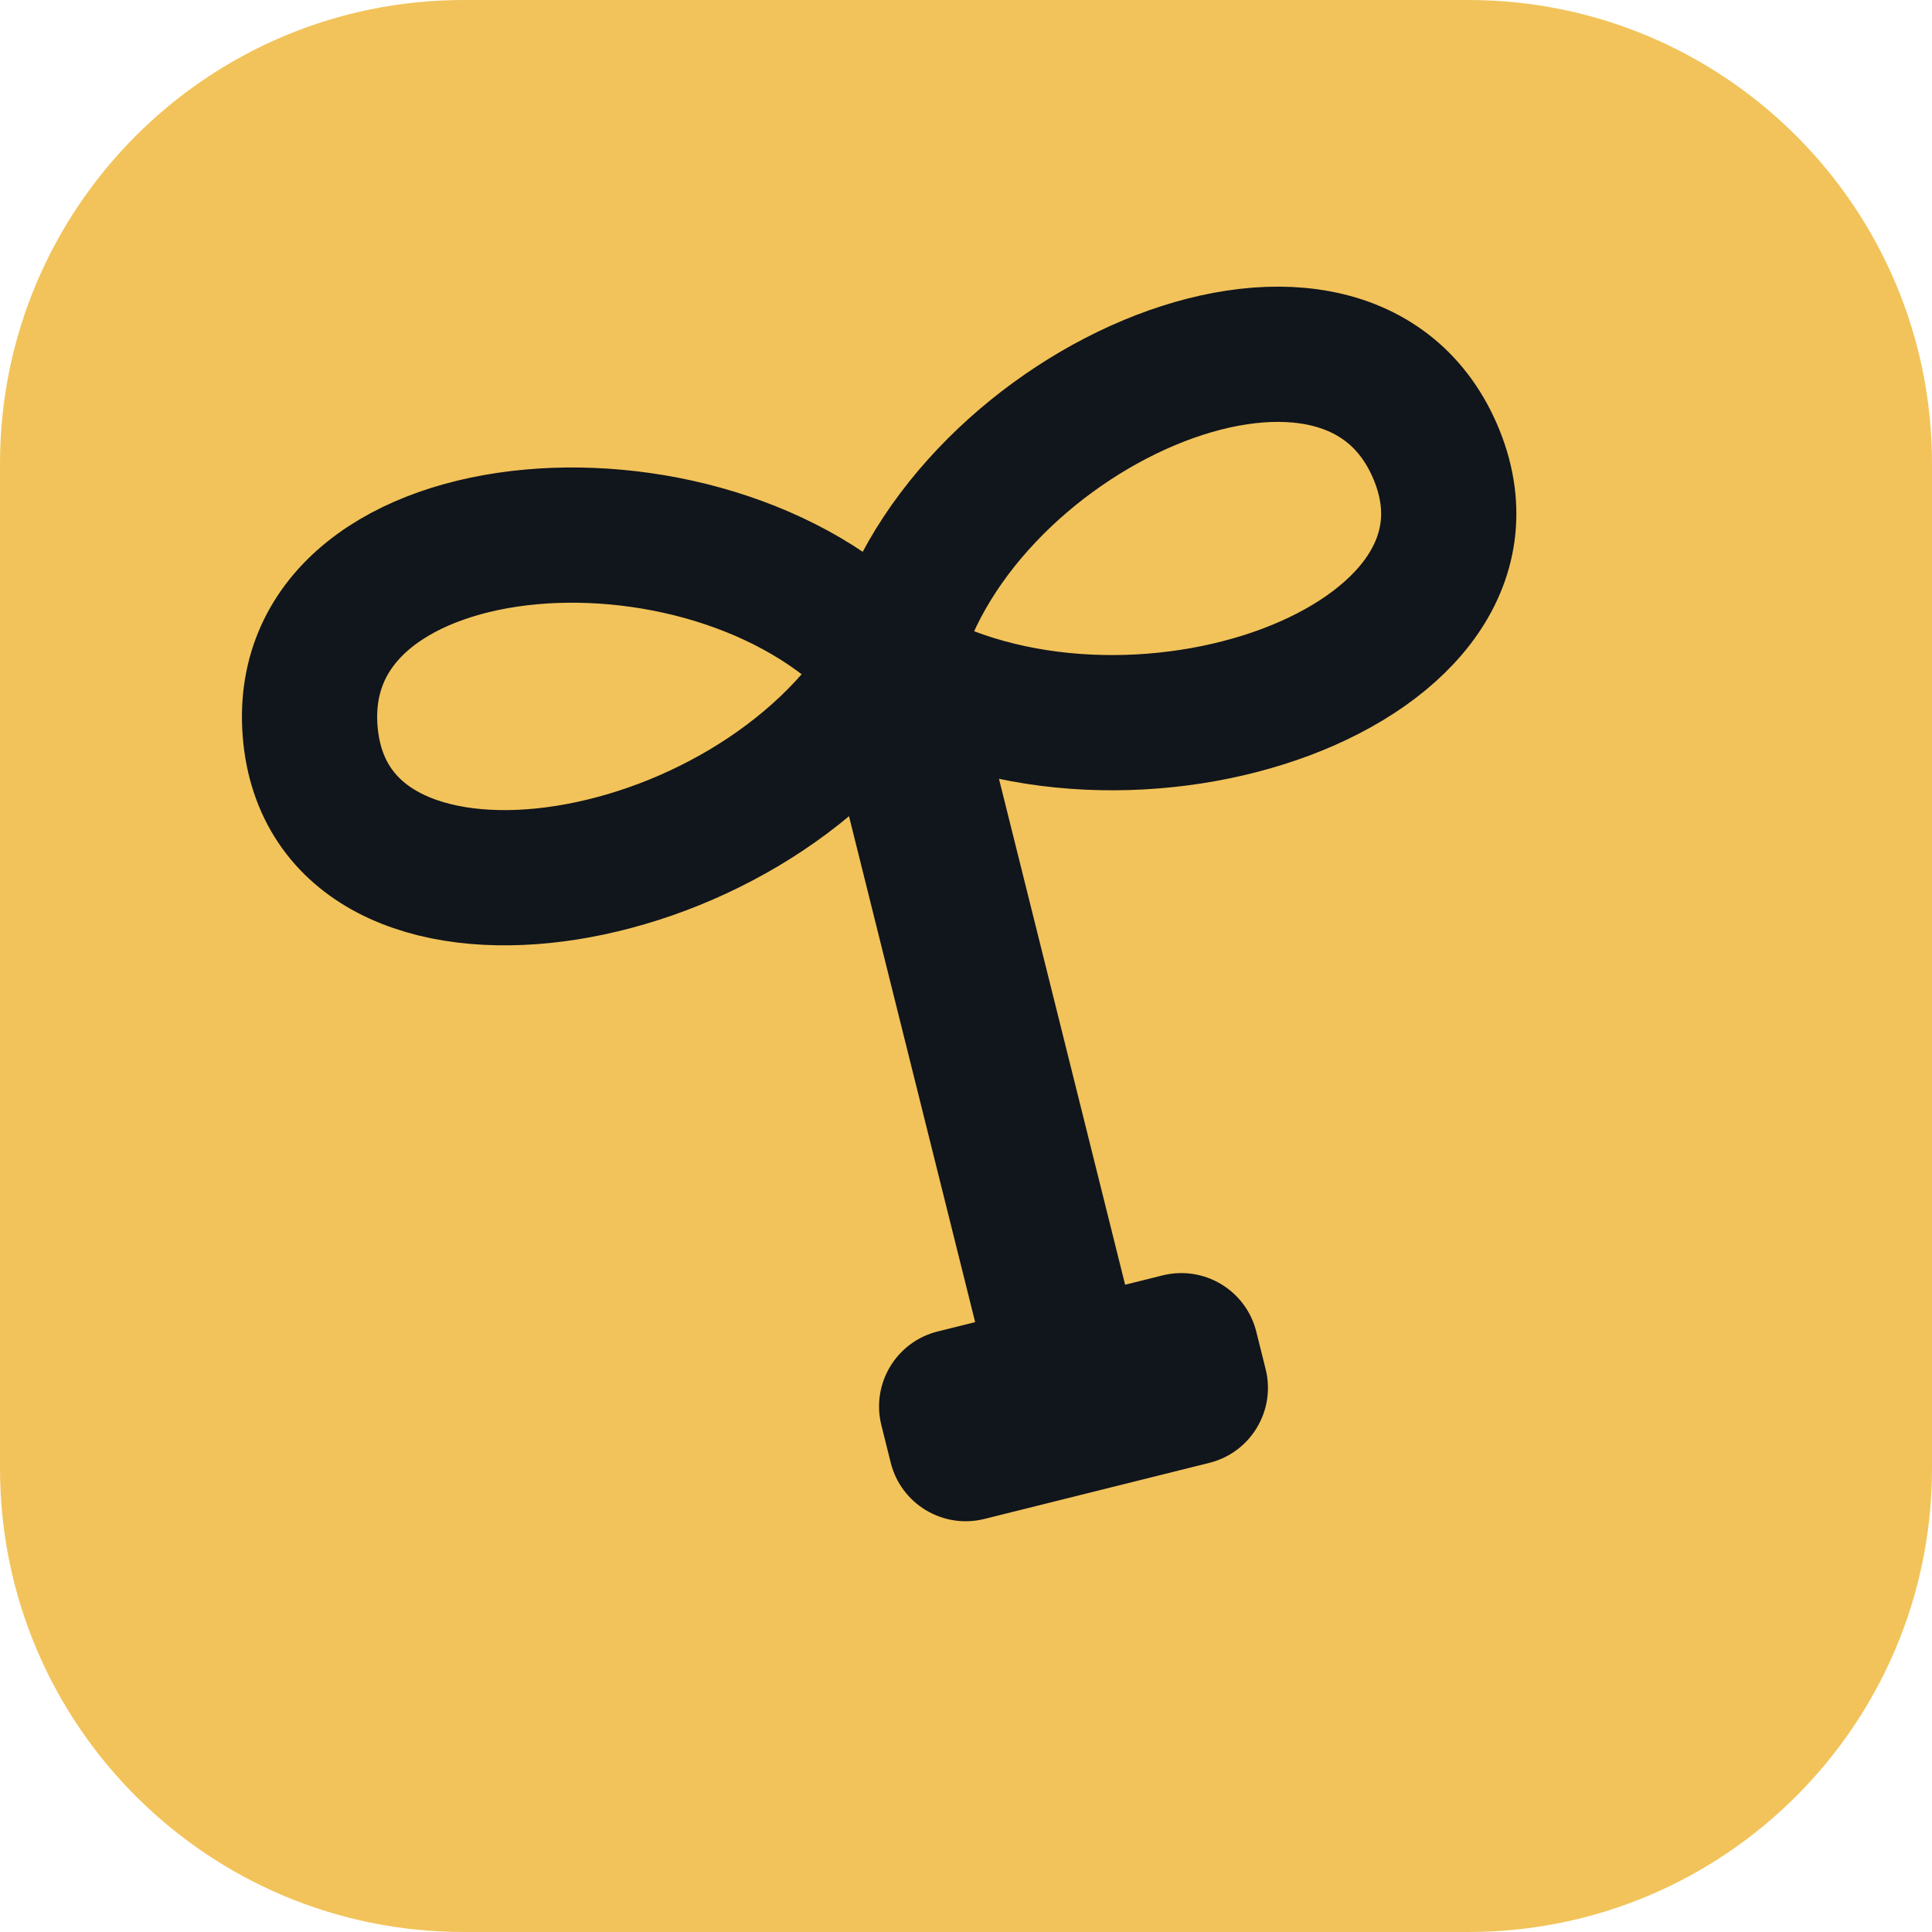
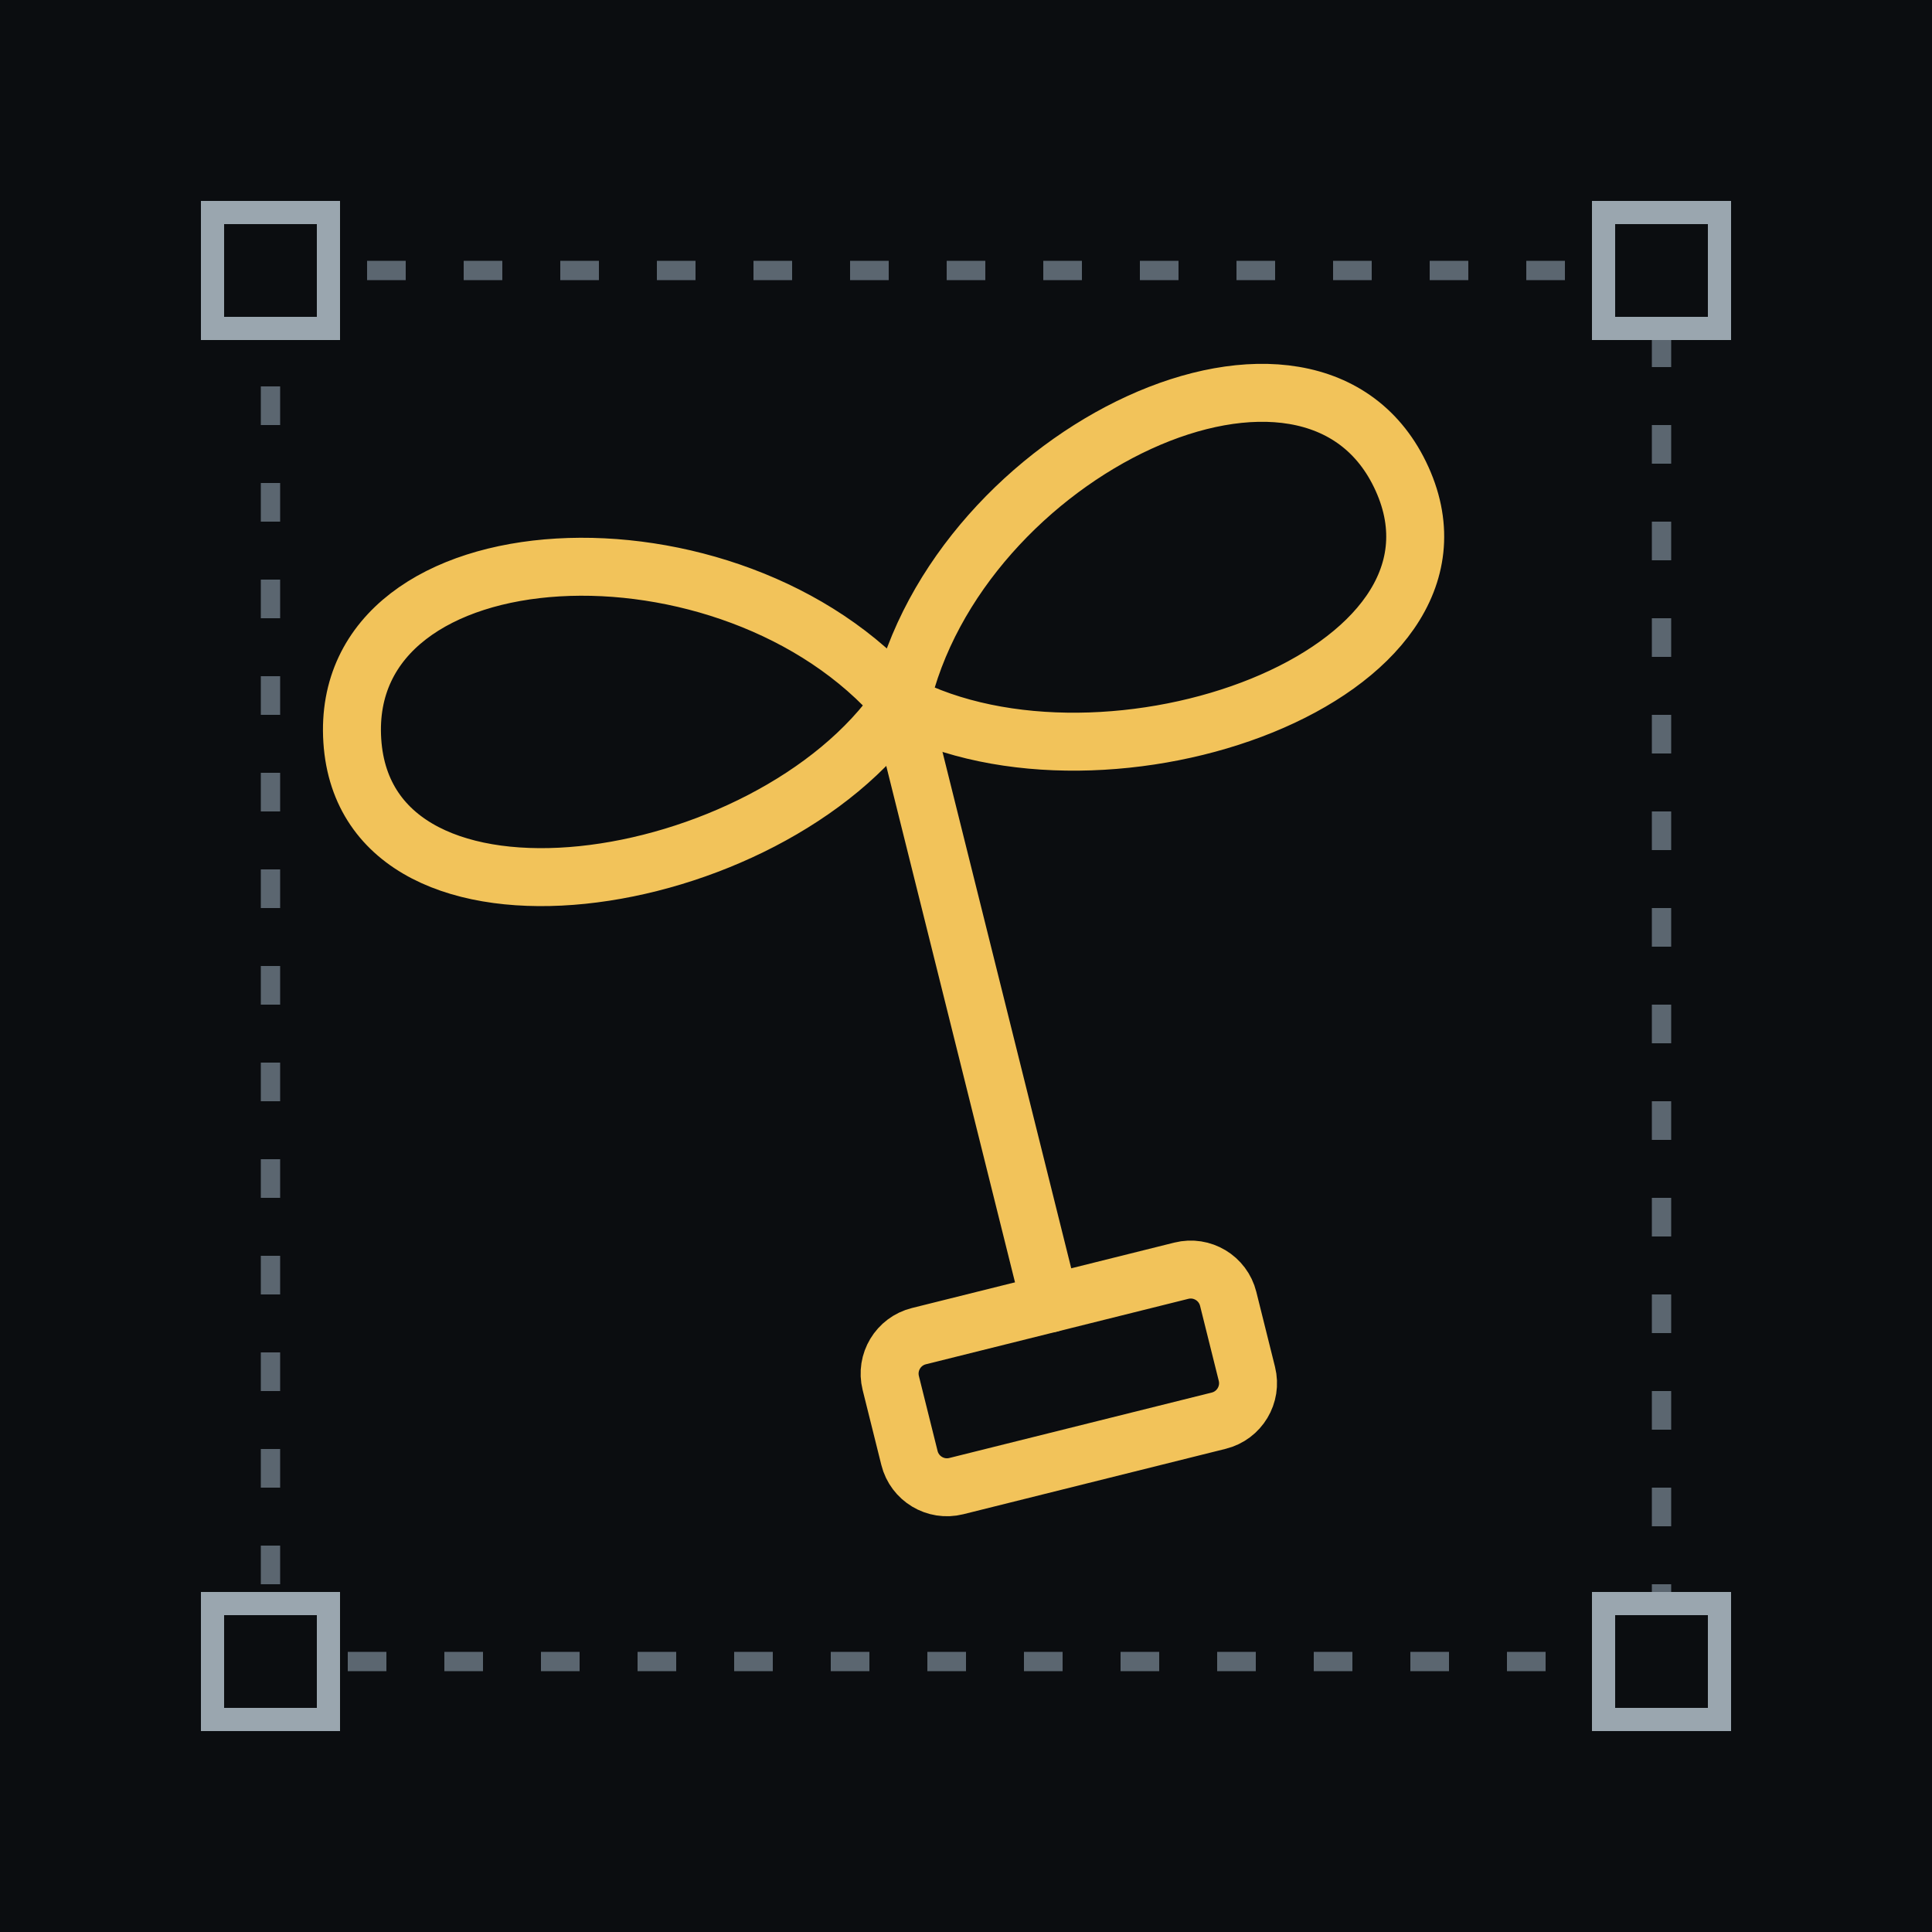
<svg xmlns="http://www.w3.org/2000/svg" viewBox="0 0 100 100" role="img" aria-label="Wind-up key logo">
-   <rect width="100" height="100" rx="24" fill="#f2c35a" />
-   <g transform="rotate(-14 50 50)" fill="none" stroke="#11151c" stroke-linecap="round" stroke-linejoin="round">
-     <path d="M50 34 C44 22 22 18 20 30 C18 42 40 44 50 34 C60 44 82 42 80 30 C78 18 56 22 50 34 Z" stroke-width="7" />
-     <path d="M50 36 V70" stroke-width="8" />
-     <rect x="40" y="68" width="20" height="10" rx="4" fill="#11151c" stroke-width="0" />
+   <rect width="100" height="100" fill="#0b0d10" />
+   <g fill="none" stroke="#f2c35a" stroke-width="3" stroke-linecap="round" stroke-linejoin="round" transform="rotate(-14 50 50)">
+     <path d="M50 36 C44 24 24 20 22 31 C20 42 41 44 50 36 C59 44 80 42 78 31 C76 20 56 24 50 36 Z" />
+     <path d="M50 37 V68" />
+     <rect x="41" y="68" width="18" height="8" rx="2" />
+   </g>
+   <rect x="14" y="14" width="72" height="72" fill="none" stroke="#5b6670" stroke-width="1" stroke-dasharray="2 3" />
+   <g fill="#0b0d10" stroke="#9aa6af" stroke-width="1.2">
+     <rect x="11" y="11" width="6" height="6" />
+     <rect x="83" y="11" width="6" height="6" />
+     <rect x="11" y="83" width="6" height="6" />
+     <rect x="83" y="83" width="6" height="6" />
  </g>
</svg>
